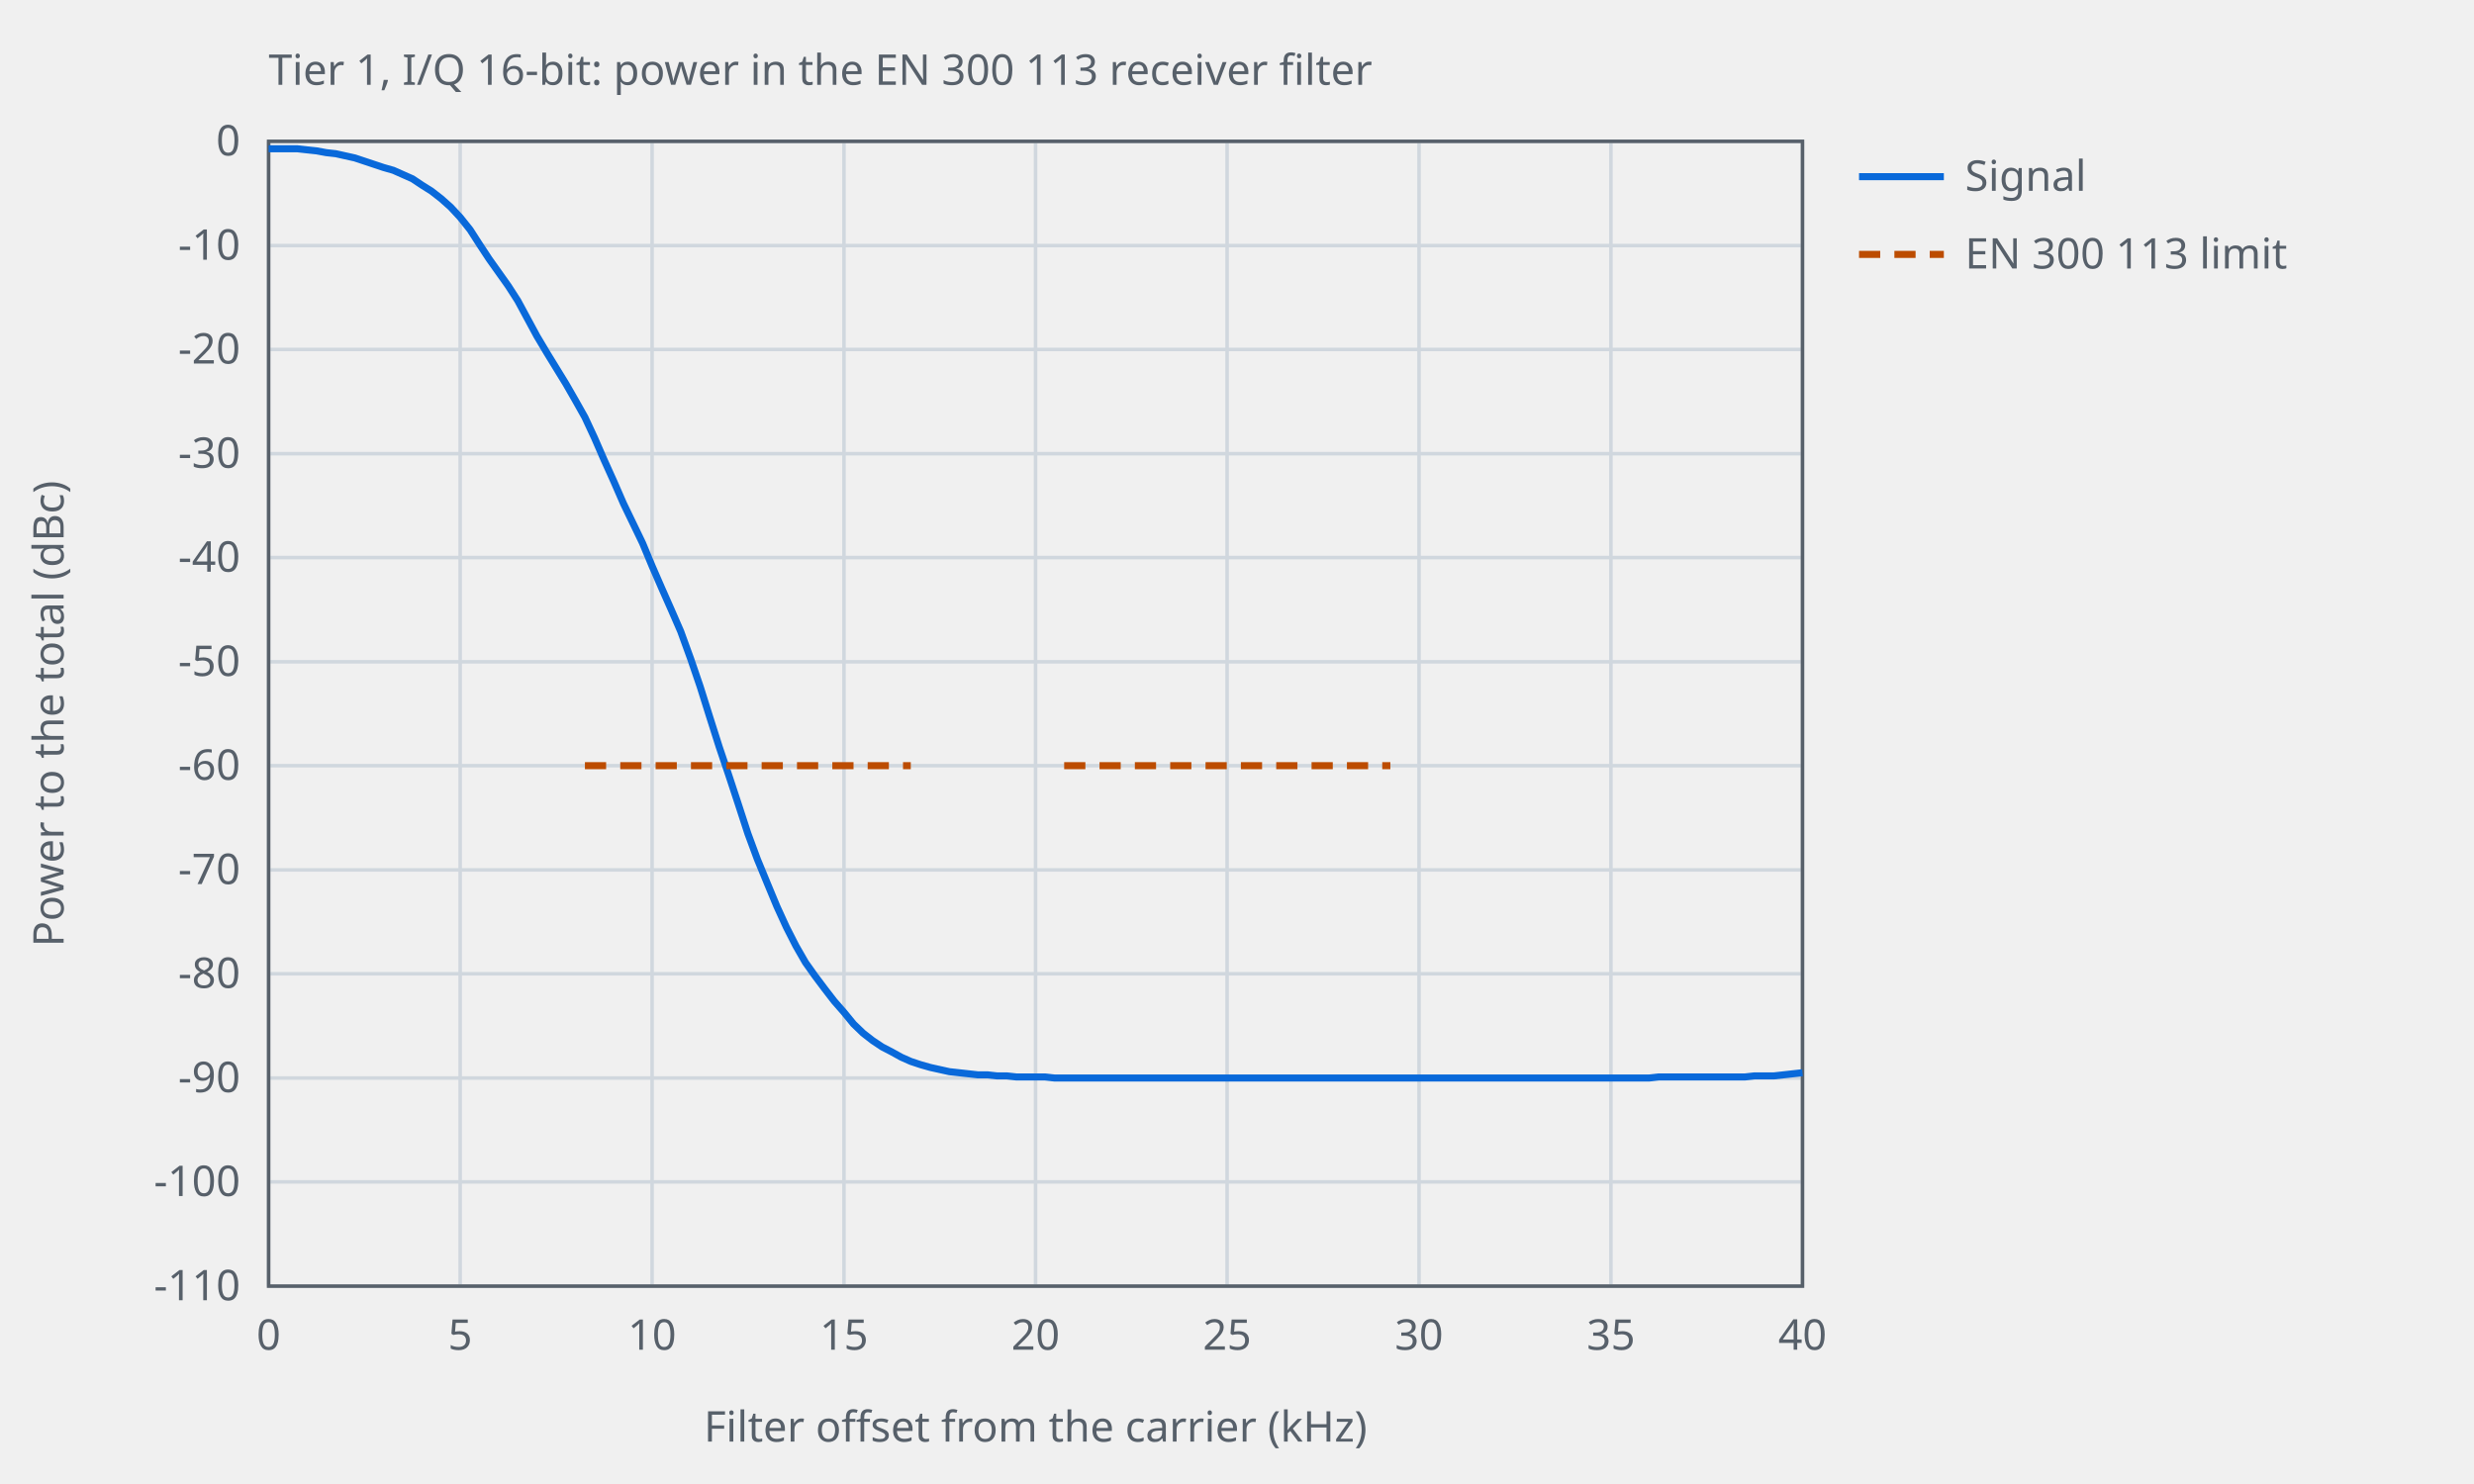
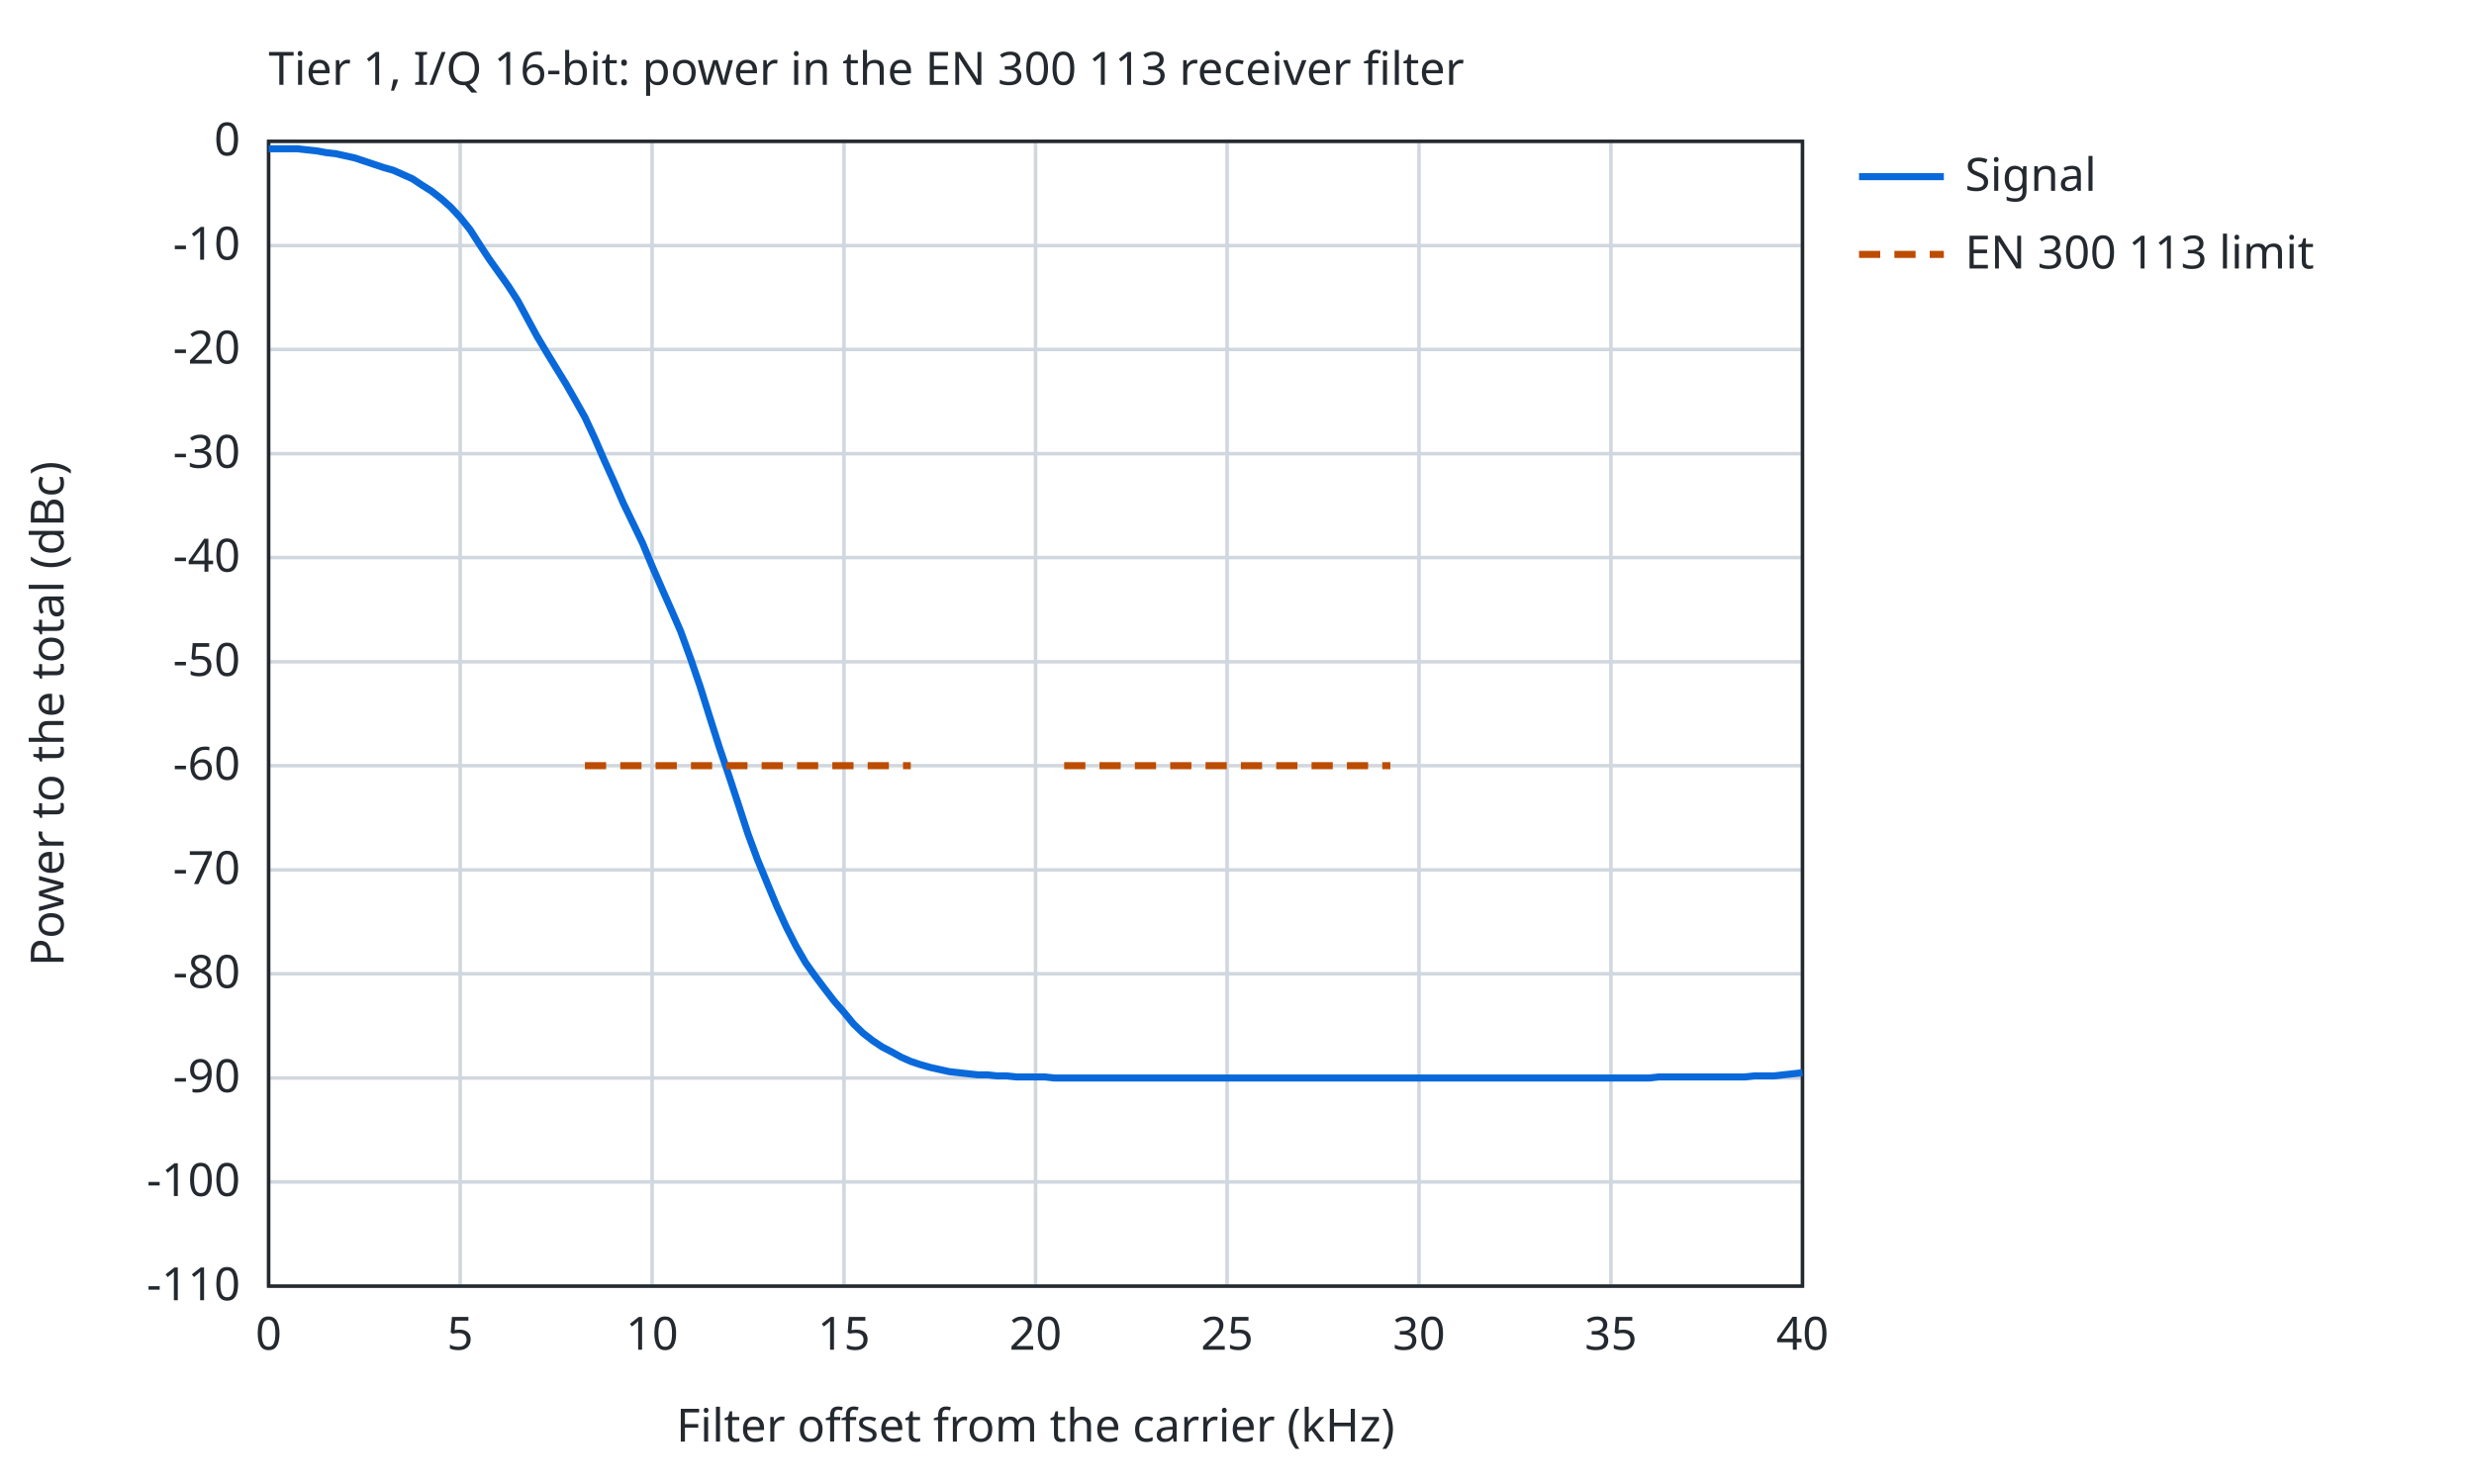
<svg xmlns="http://www.w3.org/2000/svg" width="700" height="420" viewBox="0 0 700 420">
-   <style>text{font-family:sans-serif;font-size:12px;fill:#57606a}.ax{stroke:#57606a;stroke-width:1;fill:none}.gr{stroke:#d0d7de;stroke-width:1}.mi{stroke:#eaeef2;stroke-width:1}.r0{stroke:#6e7781}.r1{stroke:#bc4c00}.r2{stroke:#8250df}.s1{stroke:#cf222e}.s2{stroke:#0969da}.s3{stroke:#1a7f37}.s4{stroke:#9a6700}.f1{fill:#cf222e}.f2{fill:#0969da}.f3{fill:#1a7f37}.f4{fill:#9a6700}.l{fill:none;stroke-width:2}.p{fill:none;stroke-width:1.5}.e{fill:none;stroke-width:1;stroke-opacity:.35}@media (prefers-color-scheme:dark){text{fill:#c9d1d9}.ax{stroke:#8b949e}.gr{stroke:#30363d}.mi{stroke:#21262d}.r0{stroke:#8b949e}.r1{stroke:#f0883e}.r2{stroke:#d2a8ff}.s1{stroke:#ff7b72}.s2{stroke:#58a6ff}.s3{stroke:#3fb950}.s4{stroke:#d29922}.f1{fill:#ff7b72}.f2{fill:#58a6ff}.f3{fill:#3fb950}.f4{fill:#d29922}}</style>
+   <style>text{font-family:sans-serif;font-size:13px;fill:#24292f}.bg{fill:#ffffff}.ax{stroke:#24292f;stroke-width:1;fill:none}.gr{stroke:#d0d7de;stroke-width:1}.mi{stroke:#eaeef2;stroke-width:1}.r0{stroke:#6e7781}.r1{stroke:#bc4c00}.r2{stroke:#8250df}.s1{stroke:#cf222e}.s2{stroke:#0969da}.s3{stroke:#1a7f37}.s4{stroke:#9a6700}.f1{fill:#cf222e}.f2{fill:#0969da}.f3{fill:#1a7f37}.f4{fill:#9a6700}.l{fill:none;stroke-width:2}.p{fill:none;stroke-width:1.5}.e{fill:none;stroke-width:1;stroke-opacity:.35}@media (prefers-color-scheme:dark){text{fill:#e6edf3}.bg{fill:#0d1117}.ax{stroke:#8b949e}.gr{stroke:#30363d}.mi{stroke:#21262d}.r0{stroke:#8b949e}.r1{stroke:#f0883e}.r2{stroke:#d2a8ff}.s1{stroke:#ff7b72}.s2{stroke:#58a6ff}.s3{stroke:#3fb950}.s4{stroke:#d29922}.f1{fill:#ff7b72}.f2{fill:#58a6ff}.f3{fill:#3fb950}.f4{fill:#d29922}}</style>
+   <rect class="bg" width="100%" height="100%" />
  <text x="76.0" y="24">Tier 1, I/Q 16-bit: power in the EN 300 113 receiver filter</text>
  <line class="gr" x1="76.0" y1="364.0" x2="76.0" y2="40.0" />
  <text x="76.0" y="382.0" text-anchor="middle">0</text>
  <line class="gr" x1="130.2" y1="364.0" x2="130.2" y2="40.0" />
  <text x="130.2" y="382.0" text-anchor="middle">5</text>
  <line class="gr" x1="184.5" y1="364.0" x2="184.5" y2="40.0" />
  <text x="184.5" y="382.0" text-anchor="middle">10</text>
  <line class="gr" x1="238.8" y1="364.0" x2="238.8" y2="40.0" />
  <text x="238.8" y="382.0" text-anchor="middle">15</text>
  <line class="gr" x1="293.0" y1="364.0" x2="293.0" y2="40.0" />
  <text x="293.0" y="382.0" text-anchor="middle">20</text>
  <line class="gr" x1="347.2" y1="364.0" x2="347.2" y2="40.0" />
  <text x="347.2" y="382.0" text-anchor="middle">25</text>
  <line class="gr" x1="401.5" y1="364.0" x2="401.5" y2="40.0" />
  <text x="401.5" y="382.0" text-anchor="middle">30</text>
  <line class="gr" x1="455.8" y1="364.0" x2="455.8" y2="40.0" />
  <text x="455.8" y="382.0" text-anchor="middle">35</text>
  <line class="gr" x1="510.0" y1="364.0" x2="510.0" y2="40.0" />
  <text x="510.0" y="382.0" text-anchor="middle">40</text>
  <line class="gr" x1="76.0" y1="364.0" x2="510.0" y2="364.0" />
  <text x="68.0" y="368.0" text-anchor="end">-110</text>
  <line class="gr" x1="76.0" y1="334.5" x2="510.0" y2="334.5" />
  <text x="68.0" y="338.5" text-anchor="end">-100</text>
  <line class="gr" x1="76.0" y1="305.1" x2="510.0" y2="305.1" />
  <text x="68.0" y="309.1" text-anchor="end">-90</text>
  <line class="gr" x1="76.0" y1="275.6" x2="510.0" y2="275.6" />
  <text x="68.0" y="279.6" text-anchor="end">-80</text>
  <line class="gr" x1="76.0" y1="246.2" x2="510.0" y2="246.2" />
  <text x="68.0" y="250.2" text-anchor="end">-70</text>
  <line class="gr" x1="76.0" y1="216.7" x2="510.0" y2="216.7" />
  <text x="68.0" y="220.7" text-anchor="end">-60</text>
  <line class="gr" x1="76.0" y1="187.3" x2="510.0" y2="187.3" />
  <text x="68.0" y="191.3" text-anchor="end">-50</text>
  <line class="gr" x1="76.0" y1="157.8" x2="510.0" y2="157.8" />
  <text x="68.0" y="161.8" text-anchor="end">-40</text>
  <line class="gr" x1="76.0" y1="128.4" x2="510.0" y2="128.4" />
  <text x="68.0" y="132.4" text-anchor="end">-30</text>
  <line class="gr" x1="76.0" y1="98.9" x2="510.0" y2="98.9" />
  <text x="68.0" y="102.9" text-anchor="end">-20</text>
  <line class="gr" x1="76.0" y1="69.5" x2="510.0" y2="69.5" />
  <text x="68.0" y="73.5" text-anchor="end">-10</text>
  <line class="gr" x1="76.0" y1="40.0" x2="510.0" y2="40.0" />
  <text x="68.0" y="44.0" text-anchor="end">0</text>
  <rect class="ax" x="76.0" y="40.0" width="434.0" height="324.0" />
  <text x="293.0" y="408.0" text-anchor="middle">Filter offset from the carrier (kHz)</text>
  <text x="18" y="202.0" text-anchor="middle" transform="rotate(-90 18 202.0)">Power to the total (dBc)</text>
  <path class="l s2" d="M76.0,42.1 L78.7,42.1 L81.4,42.1 L84.1,42.1 L86.8,42.4 L89.6,42.7 L92.3,43.2 L95.0,43.5 L97.7,44.1 L100.4,44.7 L103.1,45.6 L105.8,46.5 L108.5,47.4 L111.3,48.2 L114.0,49.4 L116.7,50.6 L119.4,52.4 L122.1,54.1 L124.8,56.2 L127.5,58.6 L130.2,61.5 L133.0,65.0 L135.7,69.2 L138.4,73.3 L141.1,77.1 L143.8,80.9 L146.5,85.1 L149.2,90.1 L151.9,95.1 L154.7,99.8 L157.4,104.2 L160.1,108.6 L162.8,113.3 L165.5,118.1 L168.2,123.9 L170.9,130.1 L173.7,136.3 L176.4,142.5 L179.1,148.1 L181.8,153.7 L184.5,160.2 L187.2,166.4 L189.9,172.5 L192.6,178.7 L195.4,186.4 L198.1,194.3 L200.8,202.9 L203.5,211.4 L206.2,219.4 L208.9,227.6 L211.6,235.9 L214.3,243.2 L217.1,250.0 L219.8,256.5 L222.5,262.4 L225.2,267.7 L227.9,272.4 L230.6,276.2 L233.3,279.8 L236.0,283.3 L238.8,286.5 L241.5,289.8 L244.2,292.4 L246.9,294.5 L249.6,296.3 L252.3,297.7 L255.0,299.2 L257.7,300.4 L260.4,301.3 L263.2,302.1 L265.9,302.7 L268.6,303.3 L271.3,303.6 L274.0,303.9 L276.7,304.2 L279.4,304.2 L282.1,304.5 L284.9,304.5 L287.6,304.8 L290.3,304.8 L293.0,304.8 L295.7,304.8 L298.4,305.1 L301.1,305.1 L303.9,305.1 L306.6,305.1 L309.3,305.1 L312.0,305.1 L314.7,305.1 L317.4,305.1 L320.1,305.1 L322.8,305.1 L325.5,305.1 L328.3,305.1 L331.0,305.1 L333.7,305.1 L336.4,305.1 L339.1,305.1 L341.8,305.1 L344.5,305.1 L347.2,305.1 L350.0,305.1 L352.7,305.1 L355.4,305.1 L358.1,305.1 L360.8,305.1 L363.5,305.1 L366.2,305.1 L369.0,305.1 L371.7,305.1 L374.4,305.1 L377.1,305.1 L379.8,305.1 L382.5,305.1 L385.2,305.1 L387.9,305.1 L390.6,305.1 L393.4,305.1 L396.1,305.1 L398.8,305.1 L401.5,305.1 L404.2,305.1 L406.9,305.1 L409.6,305.1 L412.4,305.1 L415.1,305.1 L417.8,305.1 L420.5,305.1 L423.2,305.1 L425.9,305.1 L428.6,305.1 L431.3,305.1 L434.0,305.1 L436.8,305.1 L439.5,305.1 L442.2,305.1 L444.9,305.1 L447.6,305.1 L450.3,305.1 L453.0,305.1 L455.8,305.1 L458.5,305.1 L461.2,305.1 L463.9,305.1 L466.6,305.1 L469.3,304.8 L472.0,304.8 L474.7,304.8 L477.5,304.8 L480.2,304.8 L482.9,304.8 L485.6,304.8 L488.3,304.8 L491.0,304.8 L493.7,304.8 L496.4,304.5 L499.1,304.5 L501.9,304.5 L504.6,304.2 L507.3,303.9 L510.0,303.6" />
  <line class="l s2" x1="526.0" y1="50.0" x2="550.0" y2="50.0" />
  <text x="556.0" y="54.0">Signal</text>
  <path class="l r1" stroke-dasharray="6 4" d="M165.5,216.7 L257.7,216.7" />
  <line class="l r1" stroke-dasharray="6 4" x1="526.0" y1="72.0" x2="550.0" y2="72.0" />
  <text x="556.0" y="76.0">EN 300 113 limit</text>
  <path class="l r1" stroke-dasharray="6 4" d="M301.1,216.7 L393.4,216.7" />
</svg>
